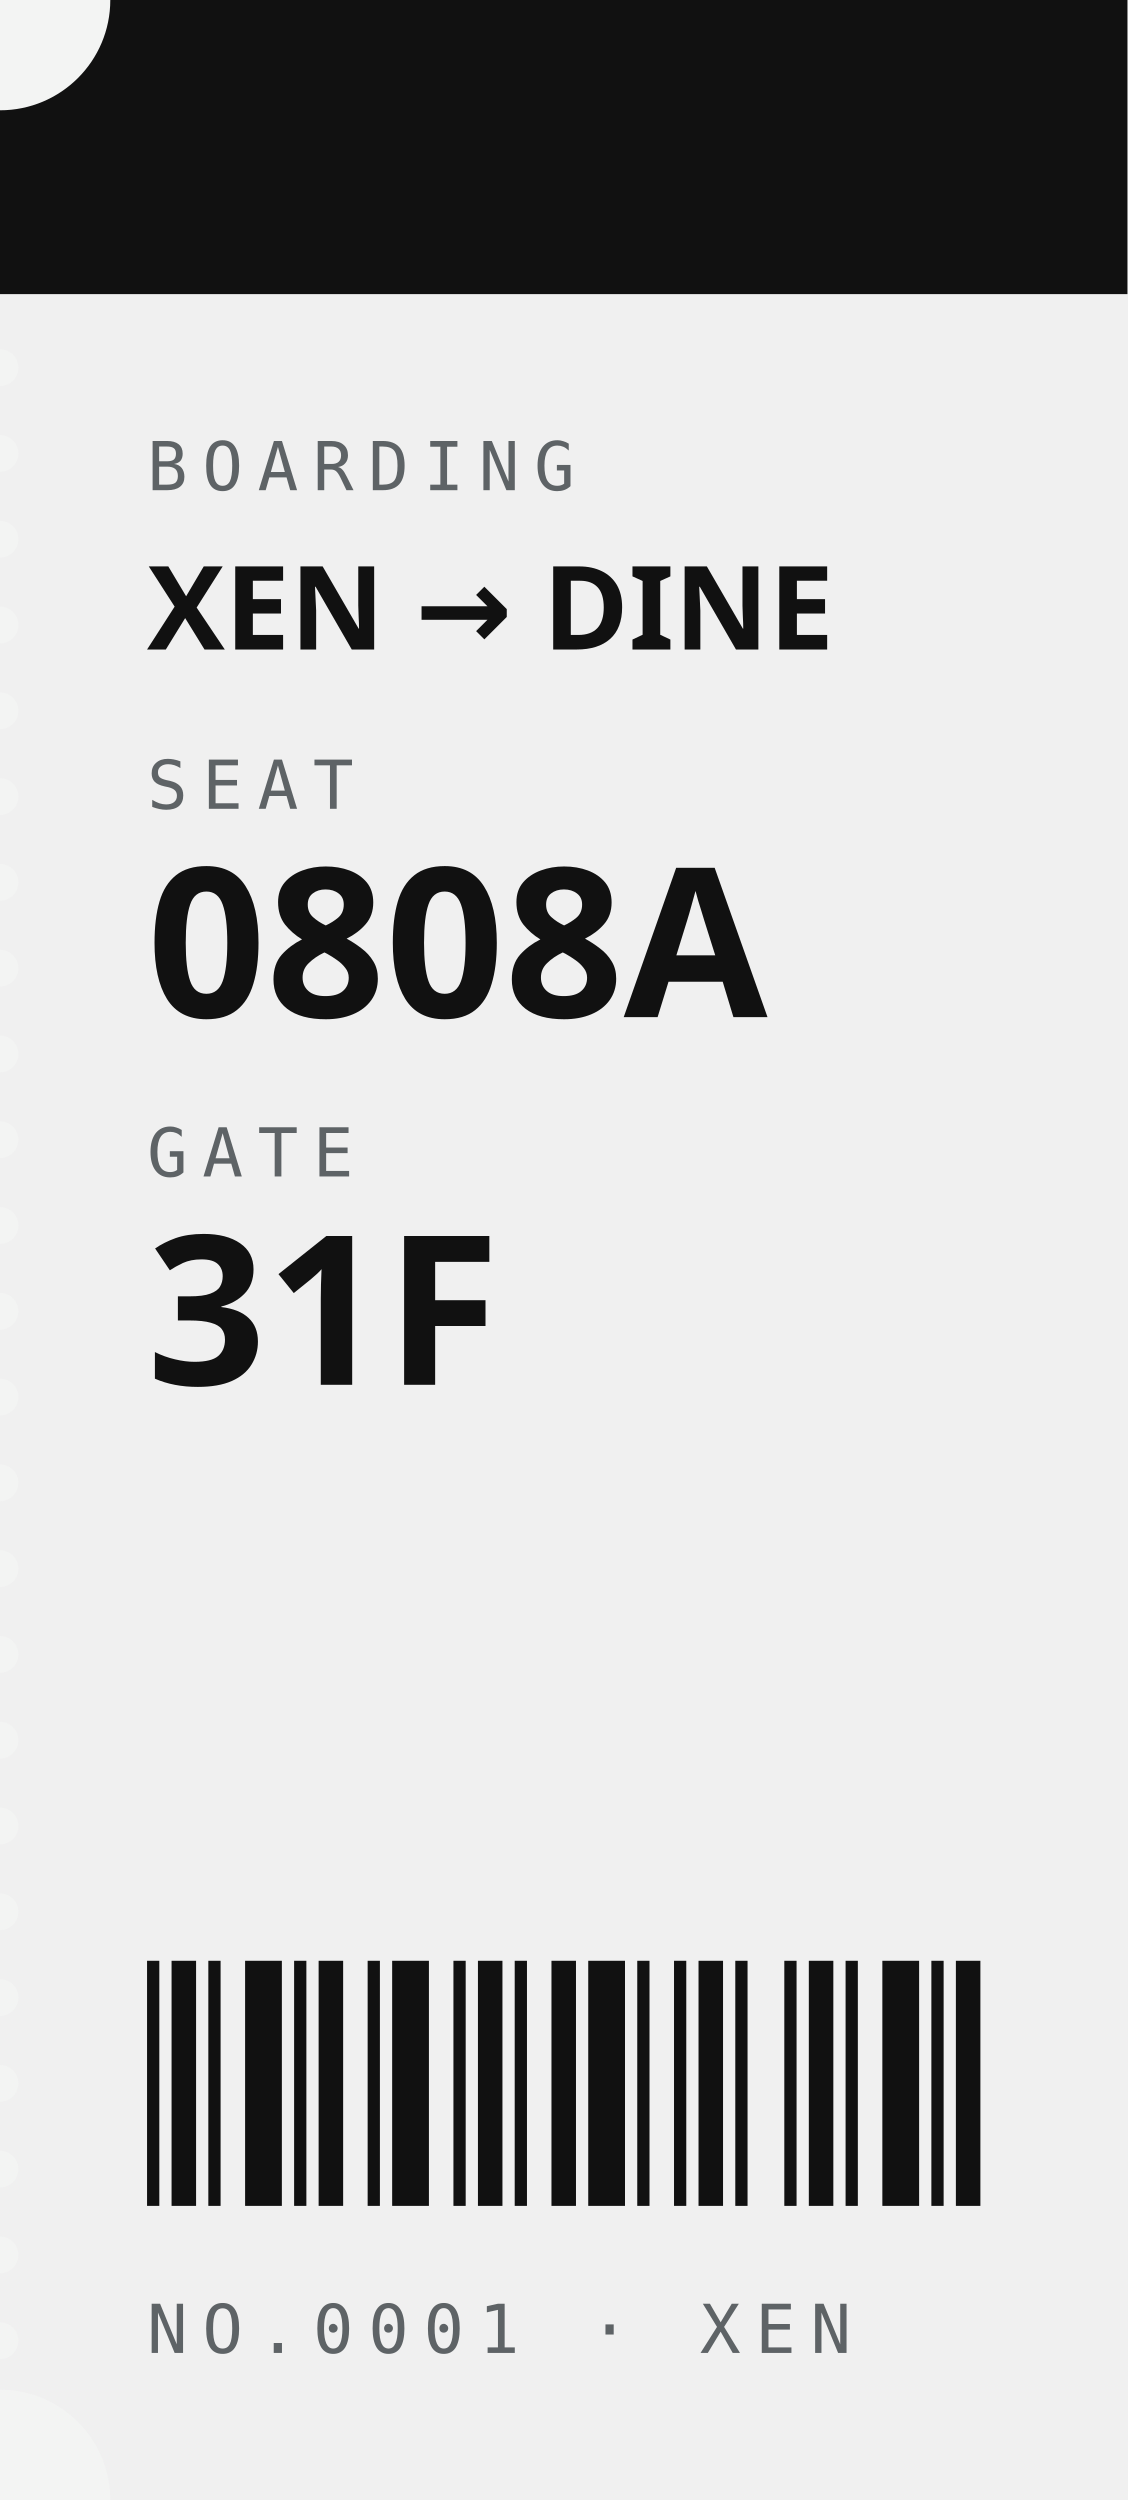
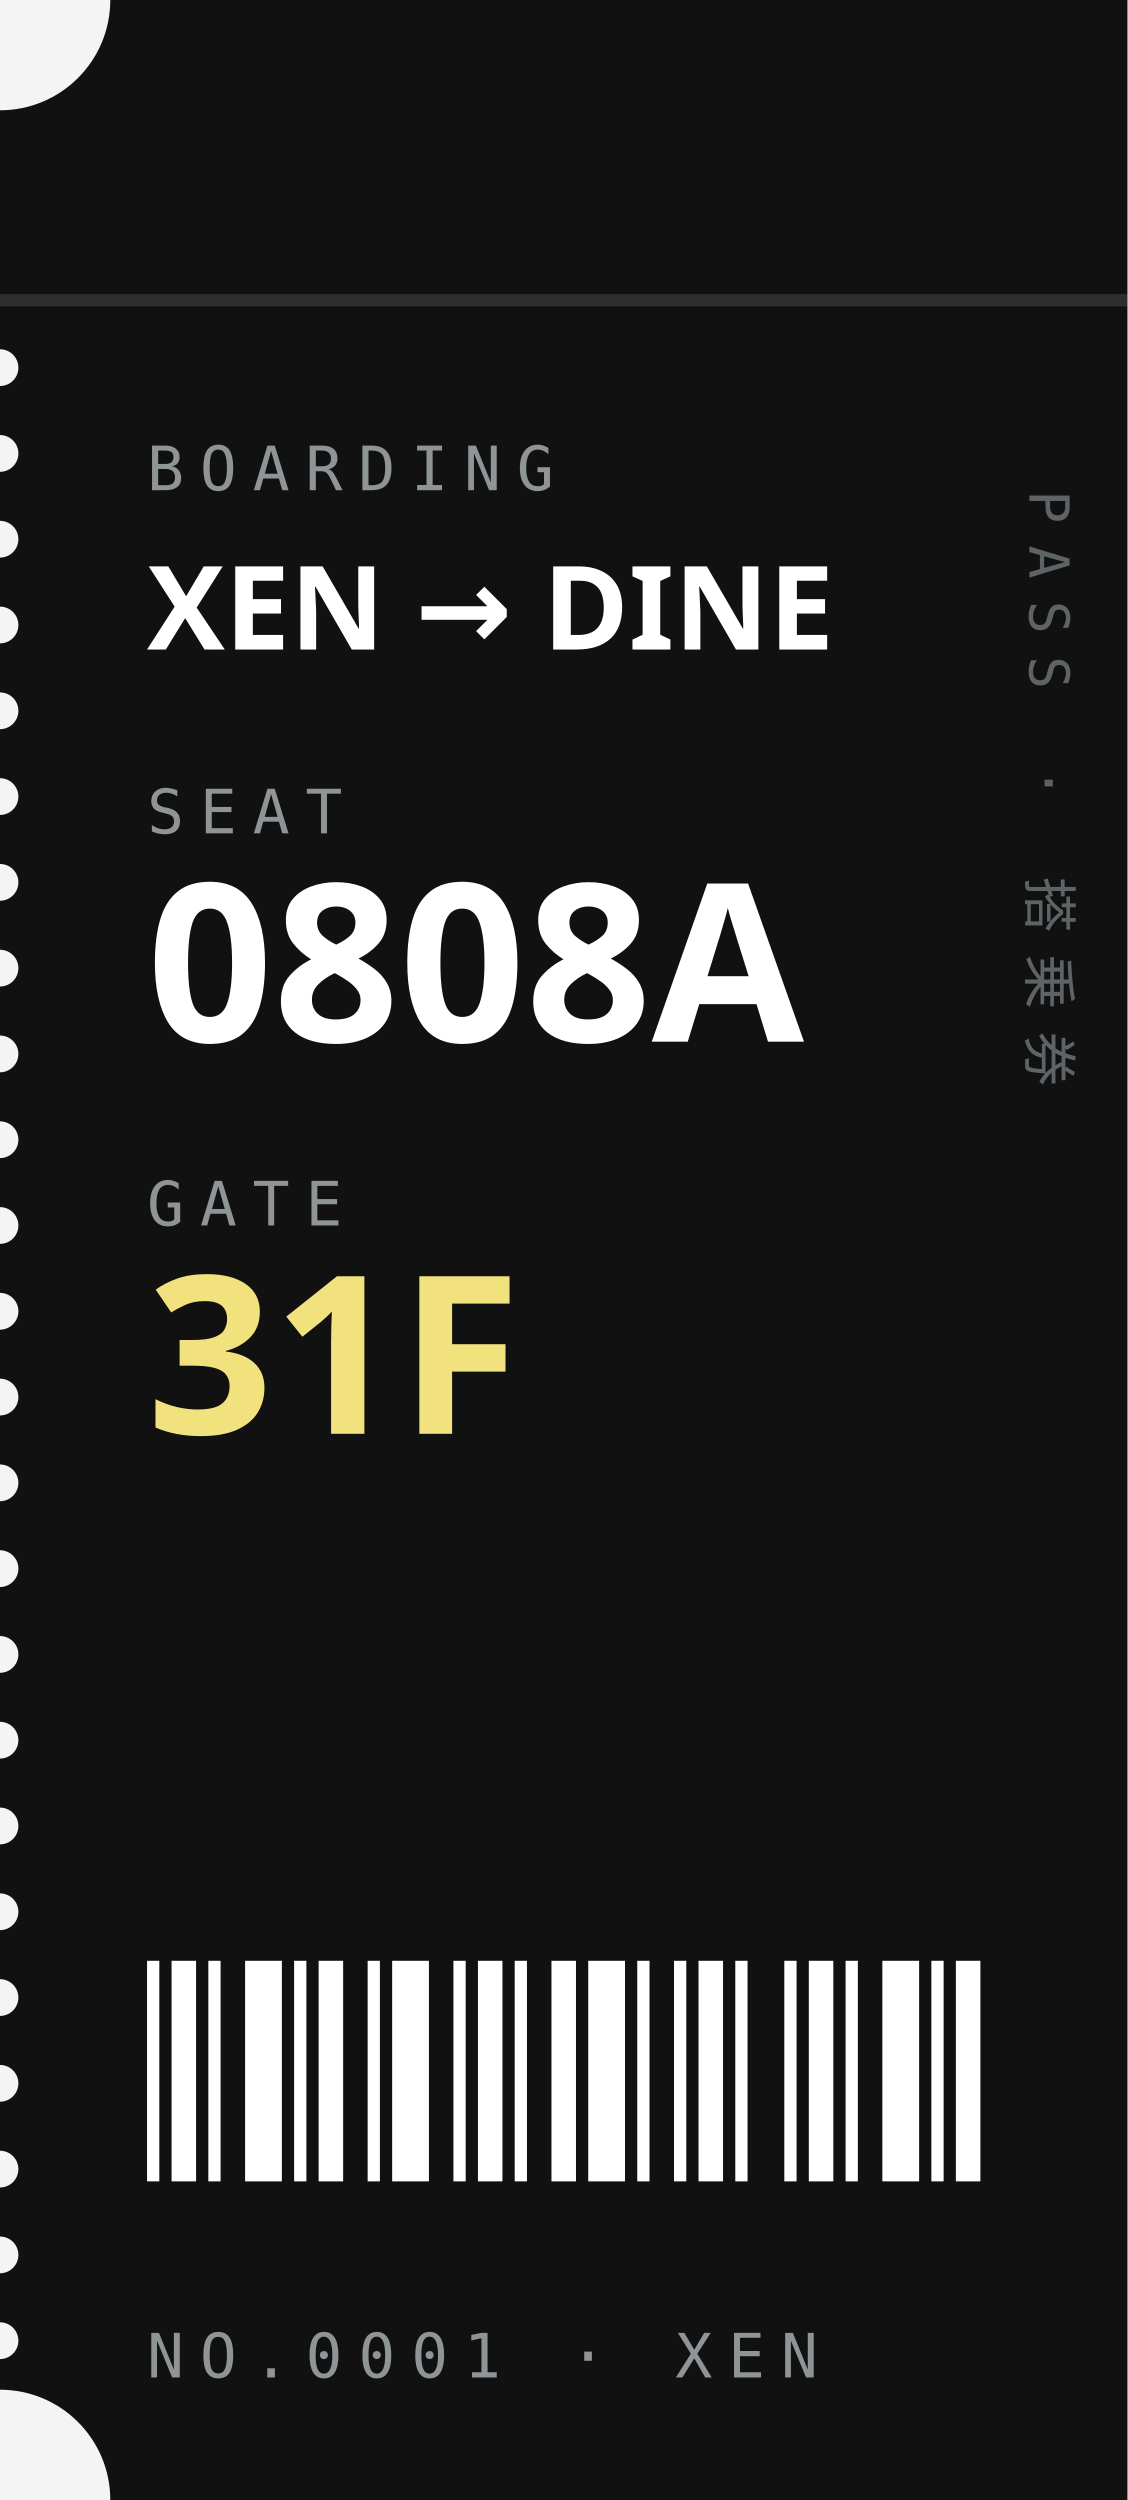
<svg xmlns="http://www.w3.org/2000/svg" width="92" height="204">
  <style>text{font:400 6.5px 'IBM Plex Mono',Menlo,monospace;letter-spacing:1.2px;fill:#5E6366}.s{font-size:5.5px}.v{font-weight:600;font-size:9px;fill:#111;letter-spacing:0}.b{font:900 20px 'Arial Black',sans-serif;fill:#111;letter-spacing:0}.j{font:800 11px 'Hiragino Sans','Noto Sans JP',sans-serif;fill:#111;letter-spacing:2px}</style>
-   <rect width="92" height="24" fill="#111" />
-   <text class="s" x="12" y="40">BOARDING</text>
-   <text class="b" x="12" y="53" style="font-size:9.5px">XEN → DINE</text>
-   <text class="s" x="12" y="66">SEAT</text>
-   <text class="b" x="12" y="83" style="font-size:17px">0808A</text>
-   <text class="s" x="12" y="96">GATE</text>
-   <text class="b" x="12" y="113" style="font-size:17px">31F</text>
-   <path d="M12 170H80" stroke="#111" stroke-width="20" stroke-dasharray="1 1 2 1 1 2 3 1 1 1 2 2 1 1 3 2 1 1 2 1 1 2 2 1 3 1 1 2 1 1 2 1 1 3" />
-   <text class="s" x="12" y="192">NO.0001 · XEN</text>
+   <rect width="92" height="204" fill="#111" />
+   <path d="M0 24.5H92" stroke="#ffffff1f" />
+   <text x="12" y="40" style="fill:#8F9497;font-size:5px;letter-spacing:1.3px">BOARDING</text>
+   <text class="b" x="12" y="53" style="font-size:9.5px;fill:#fff">XEN → DINE</text>
+   <text x="12" y="68" style="fill:#8F9497;font-size:5px;letter-spacing:1.3px">SEAT</text>
+   <text class="b" x="12" y="85" textLength="58" style="font-size:18px;fill:#fff">0808A</text>
+   <text x="12" y="100" style="fill:#8F9497;font-size:5px;letter-spacing:1.3px">GATE</text>
+   <text class="b" x="12" y="117" style="font-size:18px;fill:#F2E27D">31F</text>
+   <text transform="translate(84 40) rotate(90)" style="font-size:4.5px;letter-spacing:1.8px;fill:#5E6366">PASS · 搭乗券</text>
+   <path d="M12 169H80" stroke="#fff" stroke-width="18" stroke-dasharray="1 1 2 1 1 2 3 1 1 1 2 2 1 1 3 2 1 1 2 1 1 2 2 1 3 1 1 2 1 1 2 1 1 3" />
+   <text x="12" y="194" style="fill:#8F9497;font-size:5px;letter-spacing:1.3px">NO.0001 · XEN</text>
  <path d="M0 30V194" stroke="#F3F4F3" stroke-width="3" stroke-dasharray="0 7" stroke-linecap="round" />
  <circle cx="0" r="9" fill="#F3F4F3" />
  <circle cx="0" cy="204" r="9" fill="#F3F4F3" />
</svg>
